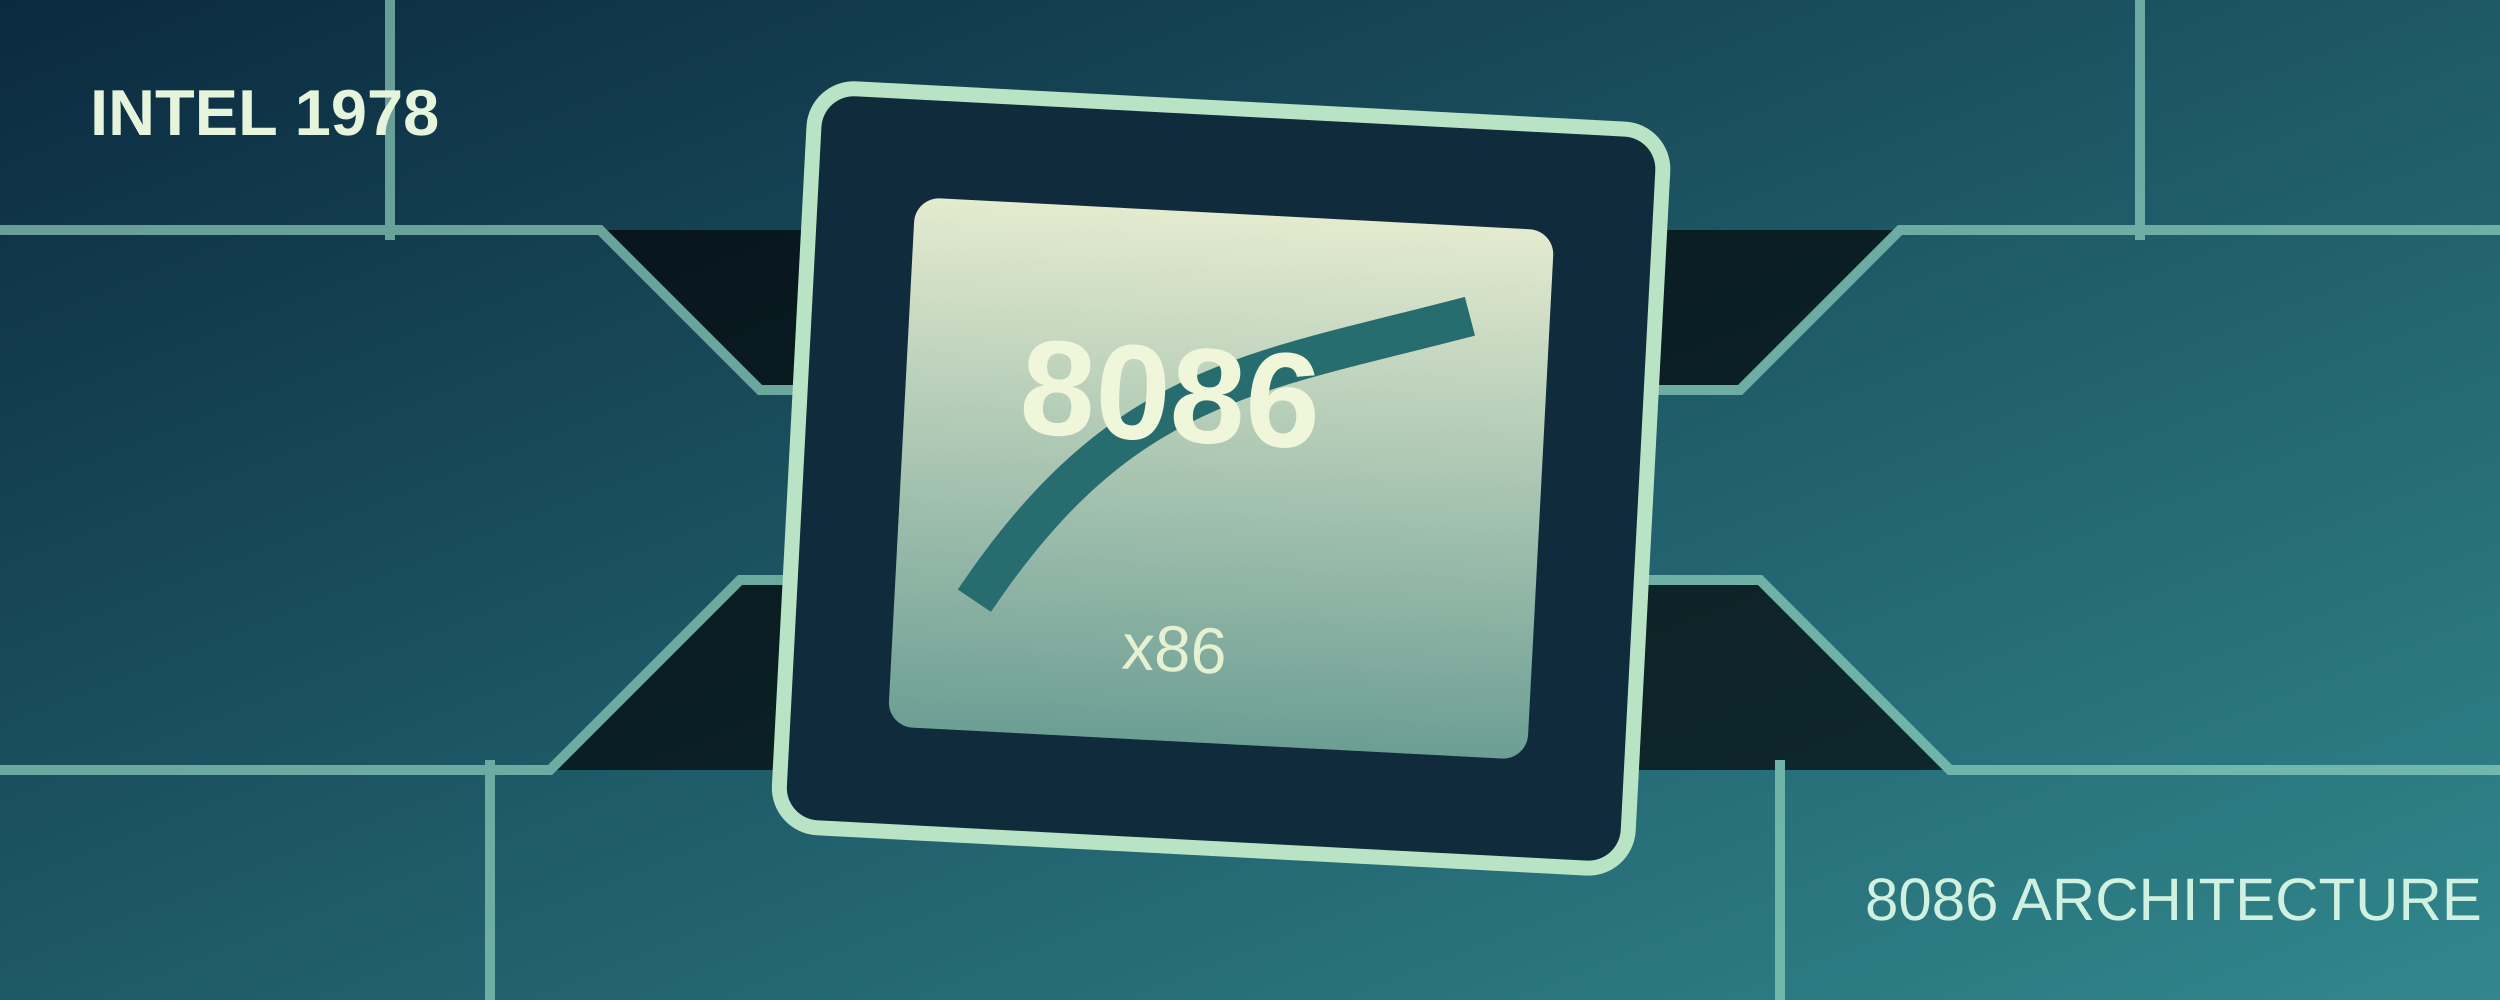
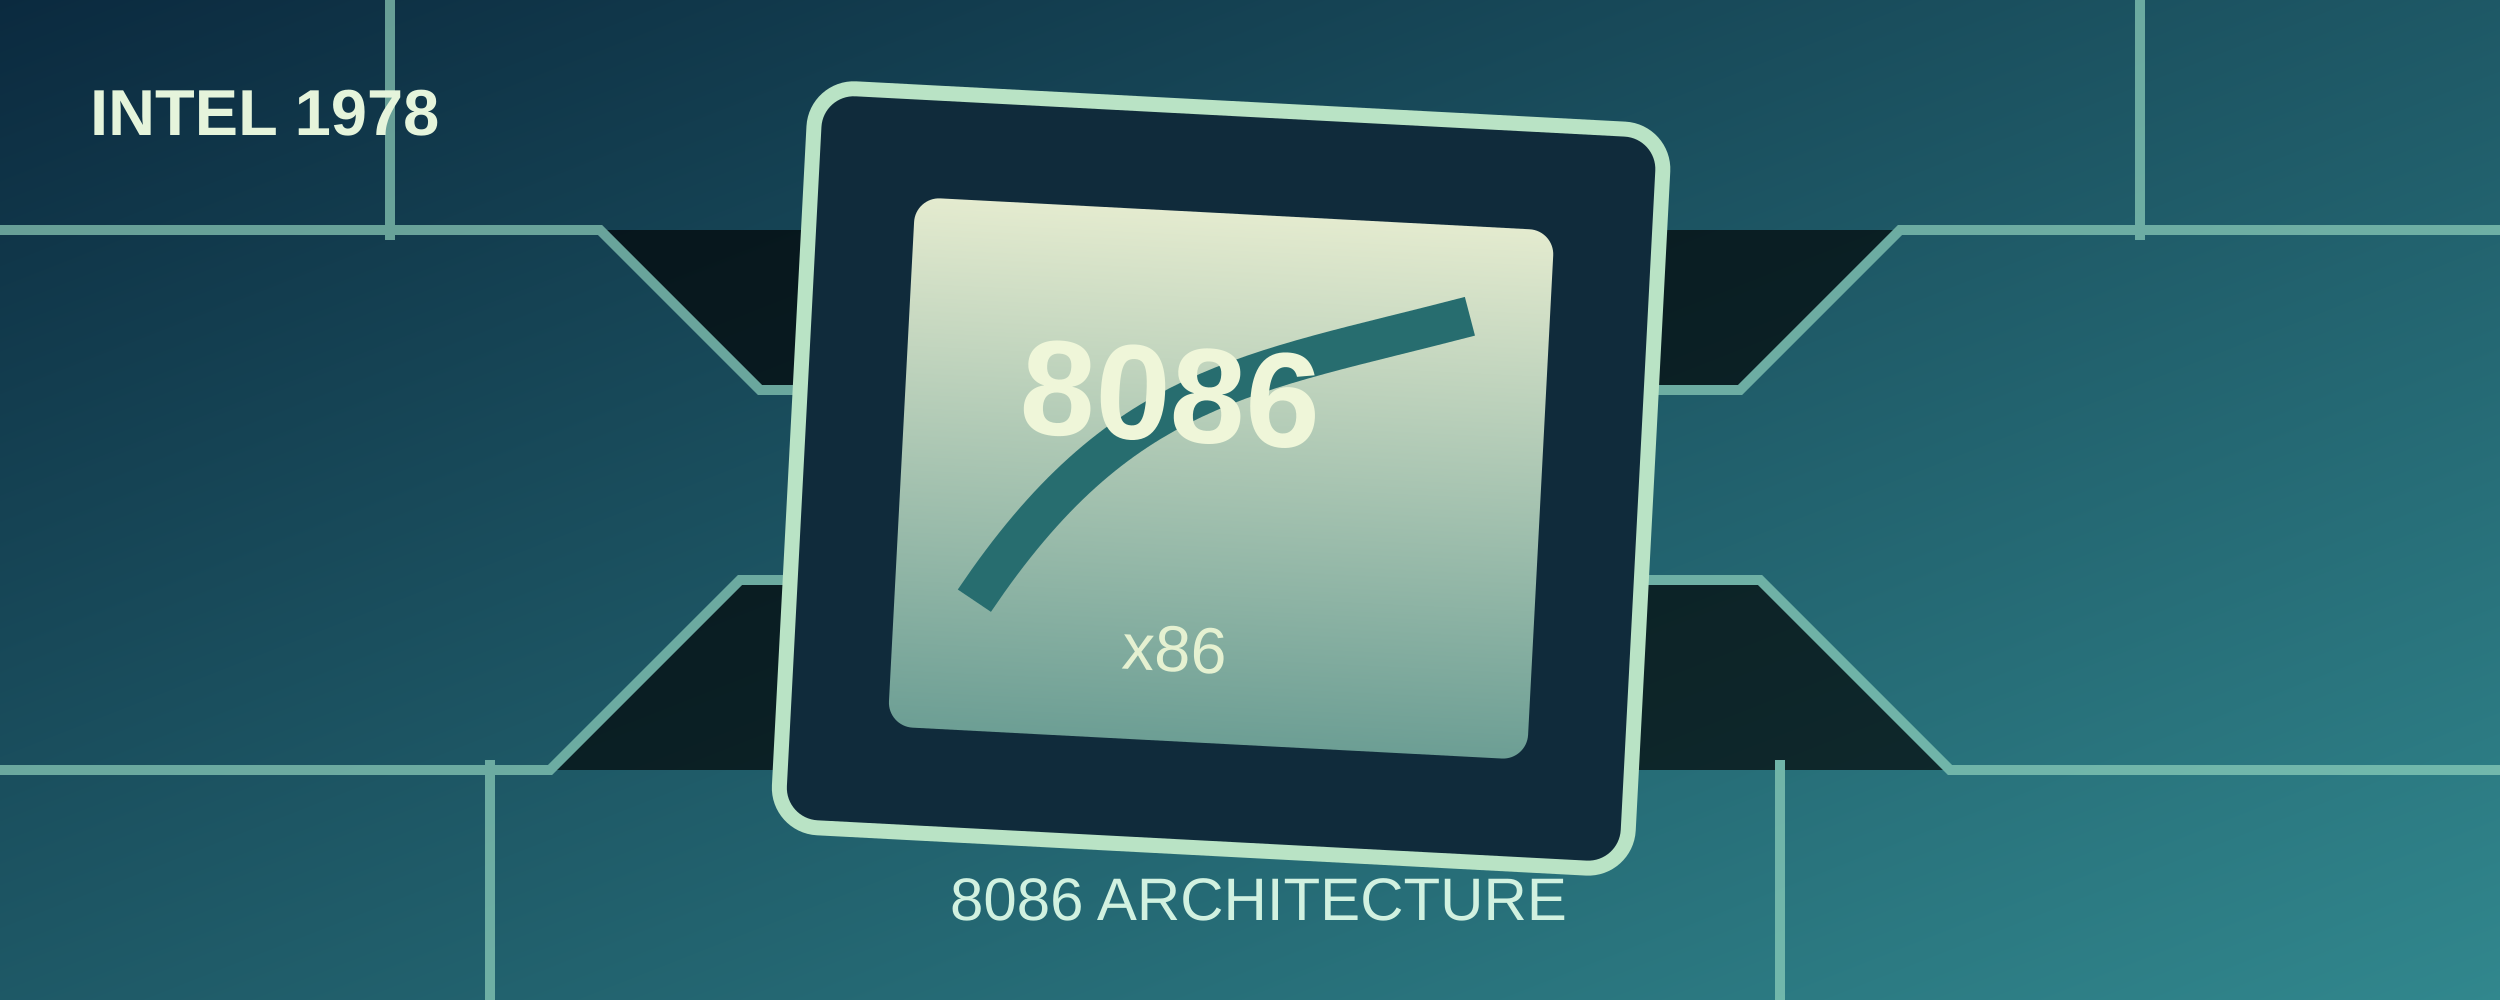
<svg xmlns="http://www.w3.org/2000/svg" width="500" height="200" viewBox="0 0 500 200">
  <defs>
    <linearGradient id="bg" x1="0" y1="0" x2="1" y2="1">
      <stop stop-color="#0b2a3f" />
      <stop offset="1" stop-color="#31878d" />
    </linearGradient>
    <linearGradient id="chip" x1="0" y1="0" x2="0" y2="1">
      <stop stop-color="#e4ebcf" />
      <stop offset="1" stop-color="#6c9e94" />
    </linearGradient>
  </defs>
  <rect width="500" height="200" fill="url(#bg)" />
  <g stroke="#96d8c2" stroke-width="2" opacity=".65">
    <path d="M0 46h120l32 32h196l32-32h120M0 154h110l38-38h204l38 38h110" />
    <path d="M78 0v48m350 0V0m-72 200v-48m-258 48v-48" />
  </g>
  <g transform="translate(172 35) rotate(3 78 65)">
    <rect x="-13" y="-13" width="170" height="148" rx="8" fill="#102b3b" stroke="#b9e3c5" stroke-width="3" />
    <rect x="8" y="8" width="128" height="106" rx="5" fill="url(#chip)" />
    <path d="M24 88c27-45 52-48 96-62" fill="none" stroke="#276d6f" stroke-width="8" />
    <text x="31" y="54" fill="#eff6d9" font-family="Arial" font-size="27" font-weight="bold">8086</text>
    <text x="54" y="100" fill="#e5f1d1" font-family="Arial" font-size="13">x86</text>
  </g>
  <text x="18" y="27" fill="#e5f4db" font-family="Arial" font-size="13" font-weight="bold">INTEL 1978</text>
-   <text x="373" y="184" fill="#d1f1e0" font-family="Arial" font-size="12">8086 ARCHITECTURE</text>
+   <text x="190" y="184" fill="#d1f1e0" font-family="Arial" font-size="12">8086 ARCHITECTURE</text>
</svg>
